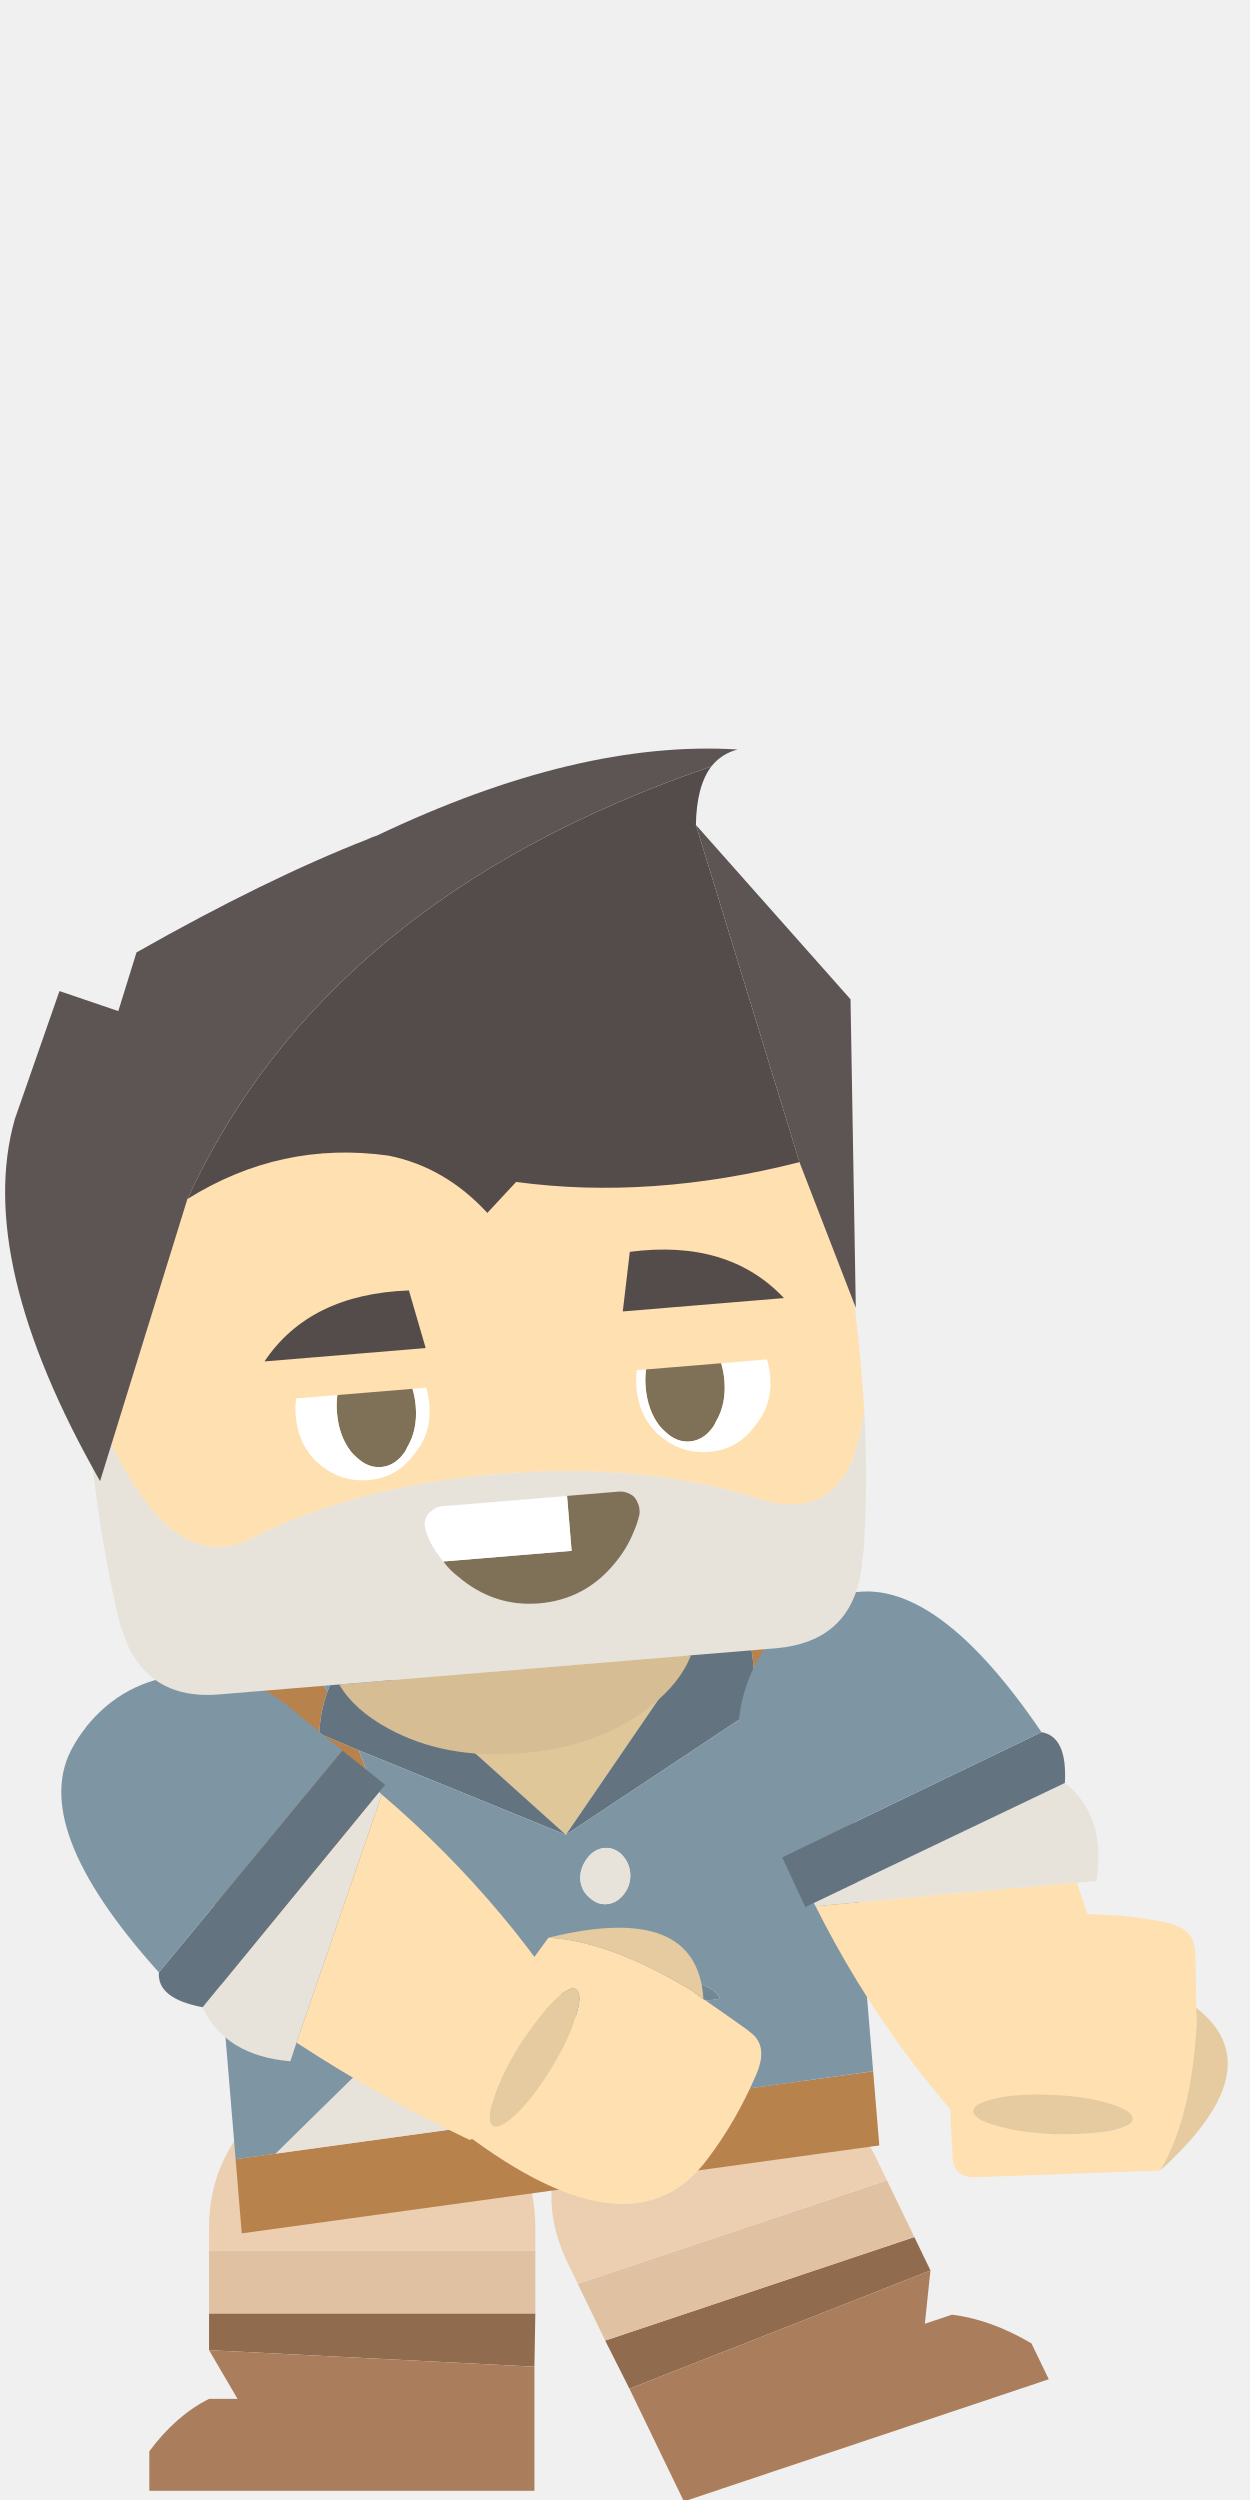
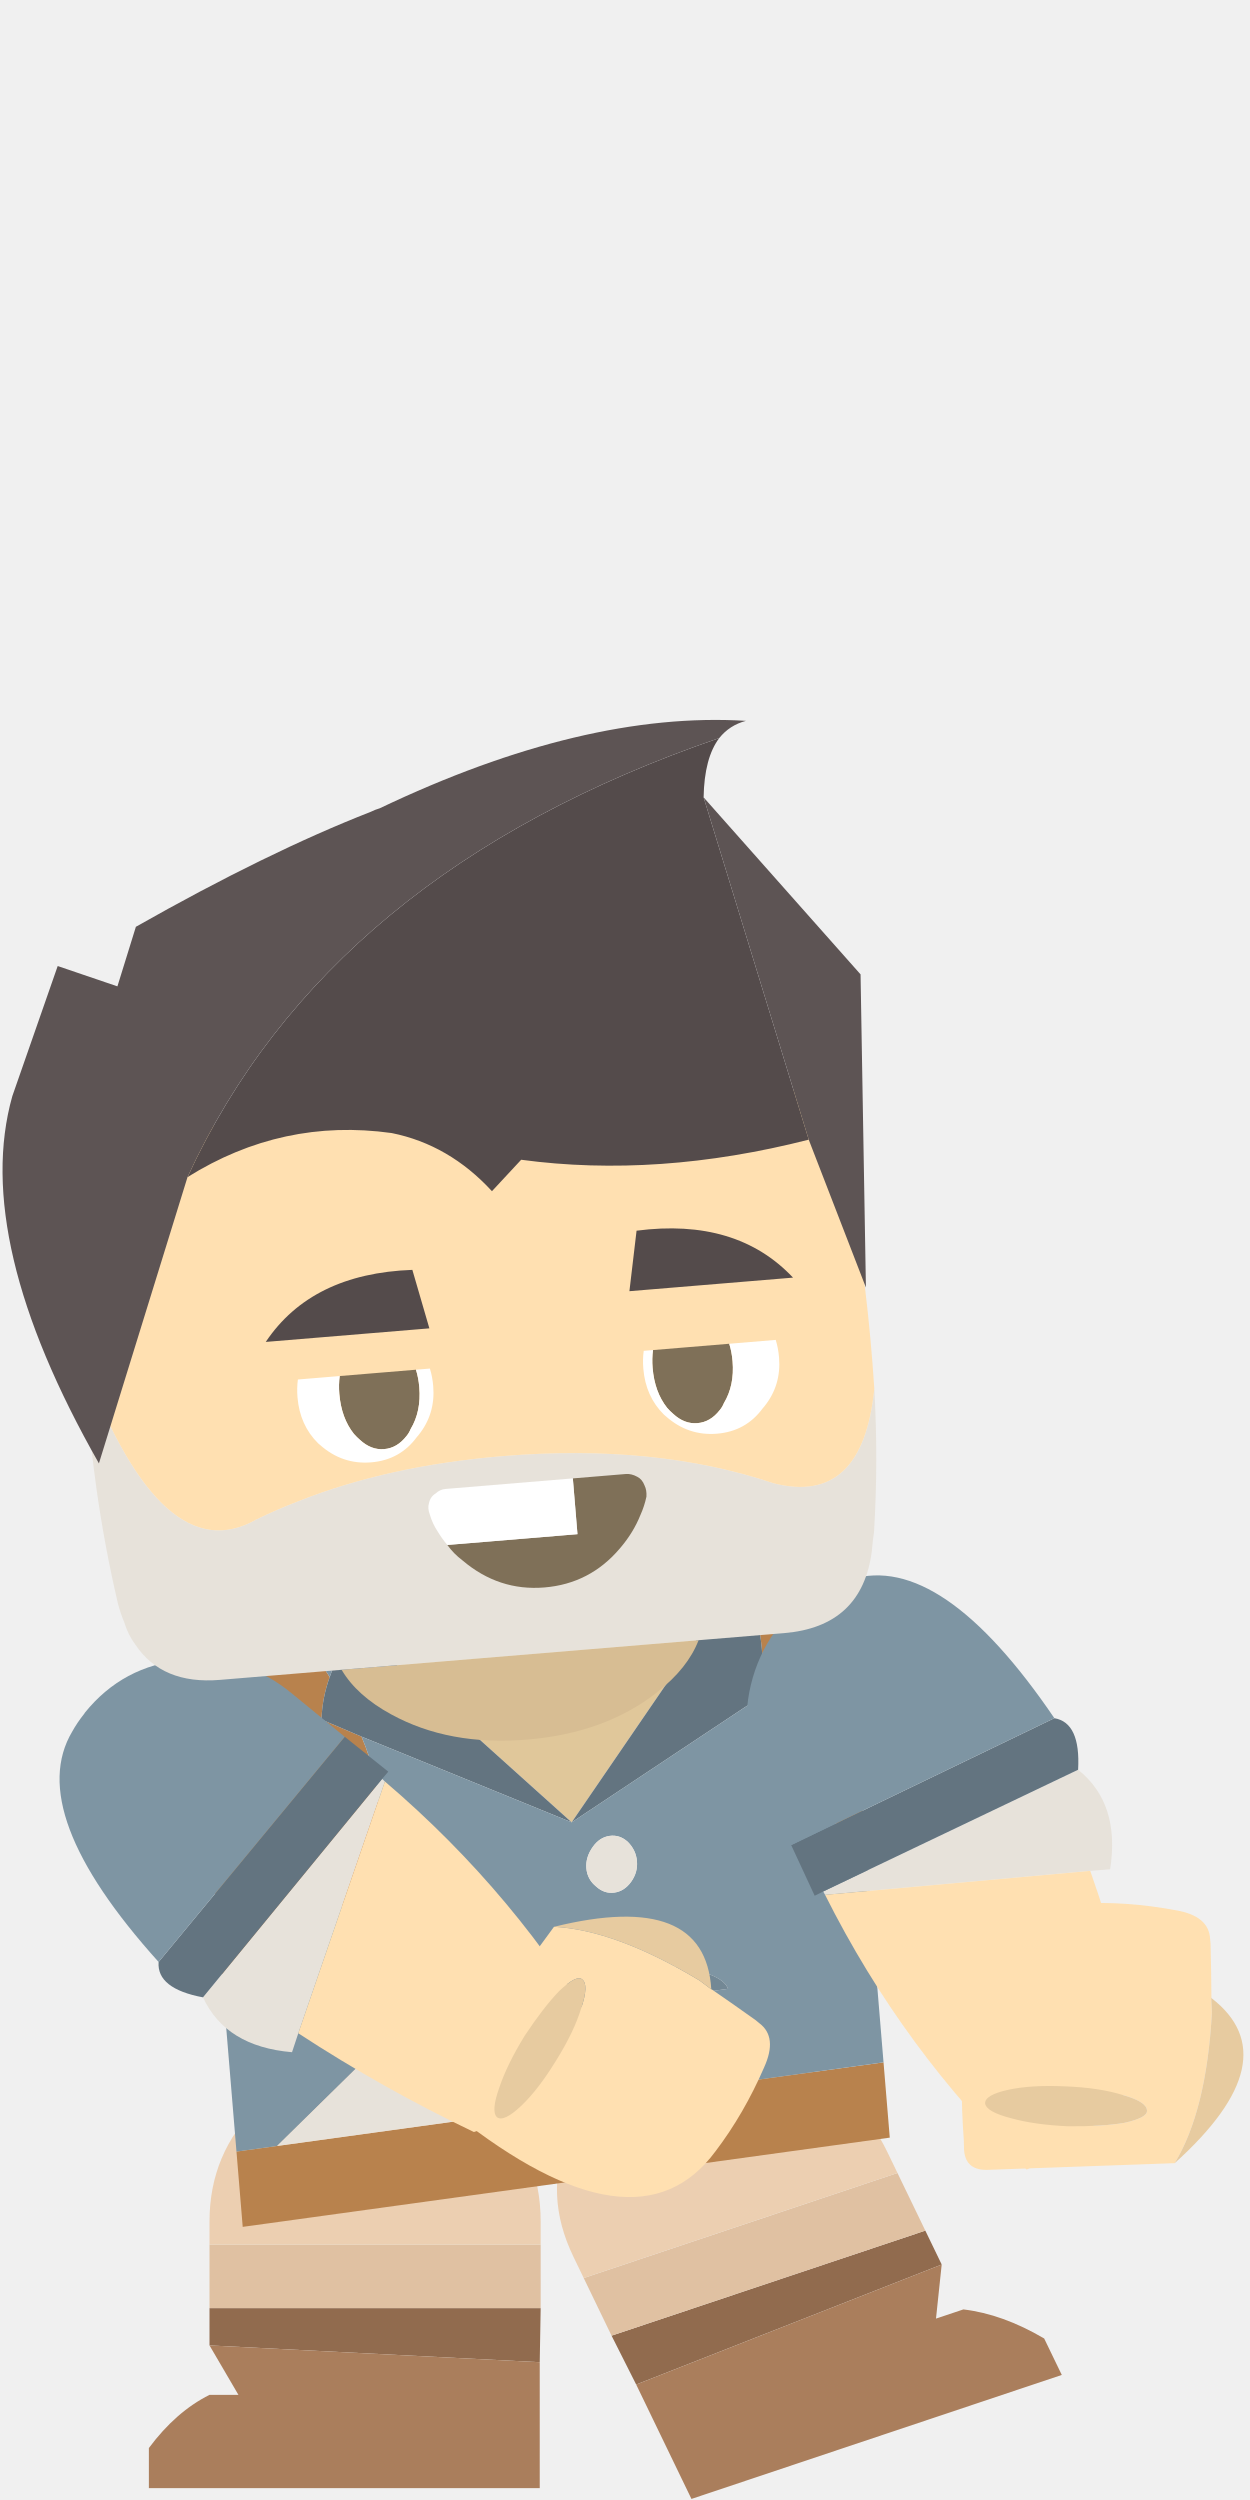
- <svg xmlns="http://www.w3.org/2000/svg" viewBox="0 0 68 100" width="64px" height="128px" preserveAspectRatio="xMinYMax">
-   <g id="legLeft_FL_FL_FL_FL_FL_FL_FL_FL_FL" transform="matrix(1, 0, 0, 1, 20.12224, 83.49918)">
+ <svg xmlns="http://www.w3.org/2000/svg" viewBox="-3.478 10 67 96" width="64px" height="128px" preserveAspectRatio="xMinYMax">
+   <g id="legLeft_FL_FL_FL_FL_FL_FL_FL_FL_FL" transform="matrix(1, 0, 0, 1, 16.50176, 89.36434)">
    <g transform="matrix( 1, 0, 0, 1, 0,0) ">
      <g id="" transform="matrix(1, 0, 0, 1, 0, 0)">
        <path fill="#916B4E" stroke="none" d=" M 8.95 9.25 L 9 6.35 -8.75 6.35 -8.75 8.35 8.95 9.25 Z" />
        <path fill="#AA7E5C" stroke="none" d=" M 8.95 16 L 8.95 9.25 -8.75 8.35 -7.2 11 -8.75 11 Q -10.55 11.9 -12 13.85 L -12 16 8.95 16 Z" />
        <path fill="#E0C1A2" stroke="none" d=" M 9 6.35 L 9 2.95 -8.75 2.95 -8.75 6.35 9 6.35 Z" />
        <path fill="#ECCFB1" stroke="none" d=" M 6.45 -4.5 Q 3.85 -7 0.15 -7 L 0.1 -7 Q -3.6 -7 -6.15 -4.5 -8.75 -1.95 -8.75 1.7 L -8.75 2.95 9 2.95 9 1.7 Q 9 -1.95 6.45 -4.5 Z" />
      </g>
    </g>
  </g>
-   <g id="legRight_FL_FL_FL_FL_FL_FL_FL_FL_FL" transform="matrix(-0.607376, 0.793381, 0.87233, 0.506927, 42.27223, 79.99918)">
+   <g id="legRight_FL_FL_FL_FL_FL_FL_FL_FL_FL" transform="matrix(-0.607376, 0.793381, 0.87233, 0.506927, 38.65175, 85.86434)">
    <g transform="matrix(0.757044, -0.559049, 0.57001, 0.899999, 4.188507, -1.222219)">
      <g id="" transform="matrix(1, 0, 0, 1, 0, 0)">
        <path fill="#916B4E" stroke="none" d=" M 8.95 9.25 L 9 6.35 -8.75 6.35 -8.75 8.35 8.95 9.25 Z" />
        <path fill="#AA7E5C" stroke="none" d=" M 8.95 16 L 8.95 9.25 -8.75 8.35 -7.2 11 -8.75 11 Q -10.55 11.9 -12 13.85 L -12 16 8.95 16 Z" />
        <path fill="#E0C1A2" stroke="none" d=" M 9 6.35 L 9 2.95 -8.75 2.95 -8.75 6.35 9 6.35 Z" />
        <path fill="#ECCFB1" stroke="none" d=" M 6.45 -4.5 Q 3.85 -7 0.15 -7 L 0.1 -7 Q -3.6 -7 -6.15 -4.5 -8.75 -1.95 -8.75 1.7 L -8.75 2.95 9 2.95 9 1.7 Q 9 -1.95 6.45 -4.5 Z" />
      </g>
    </g>
  </g>
-   <g id="body_FL_FL_FL_FL_FL_FL_FL_FL_FL" transform="matrix(0.889282, -0.122635, 0.082596, 0.996567, 29.22224, 73.19917)">
+   <g id="body_FL_FL_FL_FL_FL_FL_FL_FL_FL" transform="matrix(0.889282, -0.122635, 0.082596, 0.996567, 25.60177, 79.06434)">
    <g transform="matrix( 1, 0, 0, 1, 0,0) ">
      <g id="" transform="matrix(1, 0, 0, 1, 0, 0)">
        <path fill="#B8824D" stroke="none" d=" M 20 10 L 20 5.95 -5.6 5.95 -16.55 5.95 -19 5.95 -19 10 20 10 M -11.1 -18.6 Q -11.75 -19.75 -12.6 -21 L -19 -21 -19 -3.55 Q -6.1 -5.75 -9.5 -15.2 L -11.8 -16.4 Q -11.65 -17.55 -11.1 -18.6 M 20 -21 L 13.9 -21 Q 15.3 -17.85 14.5 -14.4 13.3 -8.25 20 -6.55 L 20 -21 Z" />
        <path fill="#E0C79A" stroke="none" d=" M 2.6 -9.1 L 13.9 -21 -9.3 -21 2.6 -9.1 Z" />
        <path fill="#637480" stroke="none" d=" M 14.5 -14.4 Q 15.3 -17.85 13.9 -21 L 2.6 -9.1 14.5 -14.4 M -11.1 -18.6 Q -11.65 -17.55 -11.8 -16.4 L -9.5 -15.2 2.6 -9.1 -9.3 -21 Q -10.45 -19.9 -11.1 -18.6 Z" />
        <path fill="#7E95A3" stroke="none" d=" M -9.5 -15.2 Q -6.1 -5.75 -19 -3.55 L -19 5.95 -16.55 5.95 -9.3 0.9 -5.6 5.95 20 5.95 20 -6.55 Q 13.3 -8.25 14.5 -14.4 L 2.6 -9.1 -9.5 -15.2 M 3.75 -5.5 Q 3.25 -5.95 3.25 -6.55 3.25 -7.15 3.75 -7.65 4.2 -8.1 4.8 -8.1 5.4 -8.1 5.85 -7.65 6.3 -7.15 6.3 -6.55 6.3 -5.95 5.85 -5.5 5.4 -5.05 4.8 -5.05 4.2 -5.05 3.75 -5.5 M 2.4 -1.2 Q 6 -1.2 8.55 -0.55 10.85 0.1 11.1 0.9 L -6.25 0.9 Q -6.05 0.1 -3.75 -0.55 -1.2 -1.2 2.4 -1.2 M -12.6 -21 Q -11.75 -19.75 -11.1 -18.6 -10.45 -19.9 -9.3 -21 L -12.6 -21 Z" />
        <path fill="#738895" stroke="none" d=" M 8.55 -0.55 Q 6 -1.2 2.4 -1.2 -1.2 -1.2 -3.75 -0.55 -6.05 0.1 -6.25 0.9 L 11.1 0.9 Q 10.85 0.1 8.55 -0.55 Z" />
        <path fill="#E7E2DA" stroke="none" d=" M 3.25 -6.55 Q 3.25 -5.95 3.75 -5.5 4.2 -5.05 4.8 -5.05 5.4 -5.05 5.85 -5.5 6.3 -5.95 6.3 -6.55 6.3 -7.15 5.85 -7.65 5.4 -8.1 4.8 -8.1 4.2 -8.1 3.75 -7.65 3.25 -7.15 3.25 -6.55 M -9.3 0.9 L -16.55 5.95 -5.6 5.95 -9.3 0.9 Z" />
      </g>
    </g>
  </g>
-   <g id="armLeft_FL_FL_FL_FL_FL_FL_FL_FL_FL_FL" transform="matrix(0.486046, -0.873916, 0.873916, 0.486046, 10.44999, 61.77525)">
+   <g id="armLeft_FL_FL_FL_FL_FL_FL_FL_FL_FL_FL" transform="matrix(0.486046, -0.873916, 0.873916, 0.486046, 6.829514, 67.64041)">
    <g transform="matrix( 1, 0, 0, 1, 0,0) ">
      <g id="" transform="matrix(1, 0, 0, 1, 0, 0)">
        <path fill="#E7E2DA" stroke="none" d=" M 5.15 8.95 Q 5.18 8.849 5.2 8.75 L -9.7 6.05 Q -11.413 8.395 -9.95 11.65 L -8.9 11.45 5.15 8.95 Z" />
        <path fill="#637480" stroke="none" d=" M 5.7 8.85 L 6.2 5.9 -9.2 3.05 Q -10.5 3.65 -9.7 6.05 L 5.2 8.75 5.7 8.85 Z" />
        <path fill="#FFE0B1" stroke="none" d=" M -8.9 11.45 Q -9.288 16.873 -8.95 22.25 -5.9 25.15 -1.4 26 3.3 18.134 5.15 8.95 L -8.9 11.45 Z" />
        <path fill="#7E95A3" stroke="none" d=" M 5.6 -3.65 Q 3.75 -6.35 0.55 -6.9 L 0.5 -6.9 Q -0.1 -7 -0.65 -7 -5.7 -7.15 -9.2 3.05 L 6.2 5.9 6.85 2.3 Q 7.45 -0.9 5.6 -3.65 Z" />
      </g>
    </g>
  </g>
-   <g id="handLeft_FL_FL_FL_FL_FL_FL_FL_FL_FL_FL" transform="matrix(0.77695, -0.629538, 0.629538, 0.77695, 34.99652, 76.81317)">
+   <g id="handLeft_FL_FL_FL_FL_FL_FL_FL_FL_FL_FL" transform="matrix(0.77695, -0.629538, 0.629538, 0.77695, 31.37604, 82.67834)">
    <g transform="matrix( 1, 0, 0, 1, 0,0) ">
      <g id="" transform="matrix(1, 0, 0, 1, 0, 0)">
        <path fill="#FFE0B1" stroke="none" d=" M 4.9 -1.85 Q 3.1 -6.8 0.65 -9 L -9 -6.45 Q -10.2 -6.15 -9.95 -5.05 L -9.8 -4.5 Q -7.1 7.6 -0.2 5.8 2.25 5.2 4.65 3.95 6.25 3.15 5.95 1.95 L 5.9 1.7 Q 5.5 0.25 5.1 -1.1 L 5.1 -1.05 4.9 -1.85 M -8.15 -3 Q -8.2 -3.45 -7.05 -4.15 -5.95 -4.85 -4.25 -5.45 -2.5 -6 -1.3 -6.15 0 -6.25 0.05 -5.85 0.15 -5.4 -0.95 -4.7 -2.05 -3.95 -3.8 -3.35 -5.5 -2.75 -6.75 -2.65 -8.05 -2.55 -8.15 -3 Z" />
        <path fill="#E7CBA0" stroke="none" d=" M -7.05 -4.15 Q -8.2 -3.45 -8.15 -3 -8.05 -2.55 -6.75 -2.65 -5.5 -2.75 -3.8 -3.35 -2.05 -3.95 -0.95 -4.7 0.15 -5.4 0.05 -5.85 0 -6.25 -1.3 -6.15 -2.5 -6 -4.25 -5.45 -5.95 -4.85 -7.05 -4.15 M 5.1 -1.1 Q 8.2 -5.45 0.65 -9 3.1 -6.8 4.9 -1.85 L 5.1 -1.05 5.1 -1.1 Z" />
      </g>
    </g>
  </g>
-   <g id="armRight_FL_FL_FL_FL_FL_FL_FL_FL_FL_FL_FL" transform="matrix(-0.964729, 0.263156, 0.263156, 0.964729, 46.97942, 57.70874)">
+   <g id="armRight_FL_FL_FL_FL_FL_FL_FL_FL_FL_FL_FL" transform="matrix(-0.964729, 0.263156, 0.263156, 0.964729, 43.35894, 63.57391)">
    <g transform="matrix( 1, 0, 0, 1, 0,0) ">
      <g id="" transform="matrix(1, 0, 0, 1, 0, 0)">
        <path fill="#E7E2DA" stroke="none" d=" M 5.15 8.95 Q 5.18 8.849 5.2 8.75 L -9.7 6.05 Q -11.413 8.395 -9.95 11.65 L -8.9 11.45 5.15 8.95 Z" />
        <path fill="#637480" stroke="none" d=" M 5.7 8.85 L 6.2 5.9 -9.2 3.05 Q -10.5 3.65 -9.7 6.05 L 5.2 8.75 5.7 8.85 Z" />
        <path fill="#FFE0B1" stroke="none" d=" M -8.9 11.45 Q -9.288 16.873 -8.95 22.25 -5.9 25.15 -1.4 26 3.3 18.134 5.15 8.95 L -8.9 11.45 Z" />
        <path fill="#7E95A3" stroke="none" d=" M 5.6 -3.65 Q 3.75 -6.35 0.55 -6.9 L 0.5 -6.9 Q -0.1 -7 -0.65 -7 -5.7 -7.15 -9.2 3.05 L 6.2 5.9 6.85 2.3 Q 7.45 -0.9 5.6 -3.65 Z" />
      </g>
    </g>
  </g>
-   <g id="handRight_FL_FL_FL_FL_FL_FL_FL_FL_FL_FL_FL" transform="matrix(0.957043, -0.289816, -0.289816, -0.957043, 59.8751, 73.65549)">
+   <g id="handRight_FL_FL_FL_FL_FL_FL_FL_FL_FL_FL_FL" transform="matrix(0.957043, -0.289816, -0.289816, -0.957043, 56.25462, 79.52065)">
    <g transform="matrix( 1, 0, 0, 1, 0,0) ">
      <g id="" transform="matrix(1, 0, 0, 1, 0, 0)">
        <path fill="#FFE0B1" stroke="none" d=" M 4.9 -1.85 Q 3.1 -6.8 0.65 -9 L -9 -6.45 Q -10.2 -6.15 -9.95 -5.05 L -9.8 -4.5 Q -7.1 7.6 -0.2 5.8 2.25 5.2 4.65 3.95 6.25 3.15 5.95 1.95 L 5.9 1.7 Q 5.5 0.25 5.1 -1.1 L 5.1 -1.05 4.9 -1.85 M -8.15 -3 Q -8.2 -3.45 -7.05 -4.15 -5.95 -4.85 -4.25 -5.45 -2.5 -6 -1.3 -6.15 0 -6.25 0.05 -5.85 0.15 -5.4 -0.95 -4.7 -2.05 -3.95 -3.8 -3.35 -5.5 -2.75 -6.75 -2.65 -8.05 -2.55 -8.15 -3 Z" />
        <path fill="#E7CBA0" stroke="none" d=" M -7.05 -4.15 Q -8.2 -3.45 -8.15 -3 -8.05 -2.55 -6.75 -2.65 -5.5 -2.75 -3.8 -3.35 -2.05 -3.95 -0.95 -4.7 0.15 -5.4 0.05 -5.85 0 -6.25 -1.3 -6.15 -2.5 -6 -4.25 -5.45 -5.95 -4.85 -7.05 -4.15 M 5.1 -1.1 Q 8.2 -5.45 0.65 -9 3.1 -6.8 4.9 -1.85 L 5.1 -1.05 5.1 -1.1 Z" />
      </g>
    </g>
  </g>
-   <g id="head_FL_FL_FL_FL_FL" transform="matrix(0.996567, -0.082596, 0.082596, 0.996567, 28.52223, 54.24918)">
+   <g id="head_FL_FL_FL_FL_FL" transform="matrix(0.996567, -0.082596, 0.082596, 0.996567, 24.90175, 60.11435)">
    <g transform="matrix( 1, 0, 0, 1, -924.35,-604.1) ">
      <g id="" transform="matrix(1, 0, 0, 1, 0, 0)">
        <path fill="#D7BD93" stroke="none" d=" M 923.8 609.2 Q 928 609.2 930.95 607.25 932.7 606.1 933.4 604.65 L 914.2 604.65 Q 914.9 606.1 916.65 607.25 919.6 609.2 923.8 609.2 Z" />
        <path fill="#E7E2DA" stroke="none" d=" M 943.15 600.1 Q 943.2 599.85 943.25 599.65 943.8 595.85 943.9 592 942.75 598.2 938.1 596.6 931.95 593.95 923.75 593.95 917.6 593.95 912.65 595.45 911.45 595.8 910.3 596.25 905.1 598.65 901.85 587.4 901.6 593.75 902.55 600.15 902.65 600.7 902.8 601.15 902.95 601.85 903.3 602.4 904.55 604.65 907.65 604.65 L 914.2 604.65 933.4 604.65 938 604.65 Q 942.2 604.65 943.05 600.65 943.1 600.35 943.15 600.1 Z" />
        <path fill="#FFE0B1" stroke="none" d=" M 902.55 579.55 Q 902 583.45 901.85 587.4 905.1 598.65 910.3 596.25 911.45 595.8 912.65 595.45 917.6 593.95 923.75 593.95 931.95 593.95 938.1 596.6 942.75 598.2 943.9 592 943.95 589.3 943.85 586.55 943.65 583.05 943.1 579.45 942.45 575 938 575 L 907.65 575 Q 903.25 575 902.55 579.55 Z" />
      </g>
    </g>
    <g transform="matrix( 1, 0, 0, 1, 0,0) ">
      <g id="" transform="matrix(1, 0, 0, 1, 0, 0)">
        <path fill="#544B4B" stroke="none" d=" M 7.55 -21.6 L 6.9 -18.4 15.7 -18.4 Q 12.95 -21.85 7.55 -21.6 M -3.95 -17.3 L -4.6 -20.5 Q -10 -20.75 -12.75 -17.3 L -3.95 -17.3 Z" />
        <path fill="#7F7058" stroke="none" d=" M -8.95 -15.15 Q -9.05 -14.7 -9.05 -14.2 -9.05 -12.9 -8.45 -12 -8.3 -11.8 -8.15 -11.65 -7.6 -11.05 -6.9 -11.05 -6.2 -11.05 -5.65 -11.65 -5.5 -11.8 -5.4 -12 -4.75 -12.9 -4.75 -14.2 -4.75 -14.7 -4.85 -15.15 L -8.95 -15.15 M 12.1 -14.2 Q 12.1 -14.7 12 -15.15 L 7.9 -15.15 Q 7.8 -14.7 7.8 -14.2 7.8 -12.9 8.4 -12 8.55 -11.8 8.7 -11.65 9.25 -11.05 9.95 -11.05 10.65 -11.05 11.2 -11.65 11.35 -11.8 11.45 -12 12.1 -12.9 12.1 -14.2 M 6.5 -8.45 Q 6.2 -8.65 5.9 -8.65 L 3.05 -8.65 3.05 -5.65 -3.95 -5.65 Q -3.65 -5.15 -3.2 -4.75 -1.4 -2.95 1.05 -2.95 3.5 -2.95 5.25 -4.7 L 5.3 -4.75 Q 6.05 -5.5 6.5 -6.4 6.75 -6.85 6.9 -7.35 6.95 -7.7 6.85 -7.95 6.75 -8.3 6.5 -8.45 Z" />
        <path fill="#FFFFFF" stroke="none" d=" M -9.05 -14.2 Q -9.05 -14.7 -8.95 -15.15 L -11.2 -15.15 Q -11.3 -14.7 -11.3 -14.2 -11.3 -12.7 -10.4 -11.65 -10.35 -11.6 -10.3 -11.55 -9.2 -10.4 -7.65 -10.4 -6.1 -10.4 -5.1 -11.55 -5.05 -11.6 -5 -11.65 -4 -12.7 -4 -14.2 -4 -14.7 -4.1 -15.15 L -4.85 -15.15 Q -4.75 -14.7 -4.75 -14.2 -4.75 -12.9 -5.4 -12 -5.5 -11.8 -5.65 -11.65 -6.2 -11.05 -6.9 -11.05 -7.6 -11.05 -8.15 -11.65 -8.3 -11.8 -8.45 -12 -9.05 -12.9 -9.05 -14.2 M 12 -15.15 Q 12.1 -14.7 12.1 -14.2 12.1 -12.9 11.45 -12 11.35 -11.8 11.2 -11.65 10.65 -11.05 9.95 -11.05 9.25 -11.05 8.7 -11.65 8.55 -11.8 8.4 -12 7.8 -12.9 7.8 -14.2 7.8 -14.7 7.9 -15.15 L 7.4 -15.15 Q 7.3 -14.7 7.3 -14.2 7.3 -12.7 8.2 -11.65 8.25 -11.6 8.3 -11.55 9.4 -10.4 10.95 -10.4 12.5 -10.4 13.5 -11.55 13.55 -11.6 13.6 -11.65 14.6 -12.7 14.6 -14.2 14.6 -14.7 14.5 -15.15 L 12 -15.15 M 3.05 -5.65 L 3.05 -8.65 -3.8 -8.65 Q -4.1 -8.65 -4.35 -8.45 -4.65 -8.3 -4.75 -7.95 -4.85 -7.7 -4.75 -7.35 -4.65 -6.85 -4.4 -6.4 -4.2 -6 -3.95 -5.65 L 3.05 -5.65 Z" />
      </g>
    </g>
    <g transform="matrix( 1, 0, 0, 1, 0,0) ">
      <g id="" transform="matrix(1, 0, 0, 1, 0, 0)">
        <path fill="#544B4B" stroke="none" d=" M 1.7 -25.9 Q 8.91 -24.314 17.15 -25.7 L 13.05 -44.45 Q 13.261 -46.557 14.15 -47.55 -7.357 -42.122 -16.2 -26.45 -10.867 -29.198 -5.1 -27.9 -2.08 -27.027 0 -24.35 L 1.7 -25.9 Z" />
        <path fill="#5D5454" stroke="none" d=" M 13.05 -44.45 L 17.15 -25.7 19.55 -17.55 20.65 -34.3 13.05 -44.45 M 14.15 -47.55 Q 14.755 -48.191 15.65 -48.35 7.05 -49.6 -4.3 -45.3 -4.55 -45.25 -4.8 -45.15 -10.5 -43.45 -17.85 -40.05 L -19.1 -36.95 -22.2 -38.3 -25.2 -31.55 Q -28 -24.05 -22.2 -11.55 L -16.2 -26.45 Q -7.357 -42.122 14.15 -47.55 Z" />
      </g>
    </g>
  </g>
</svg>
